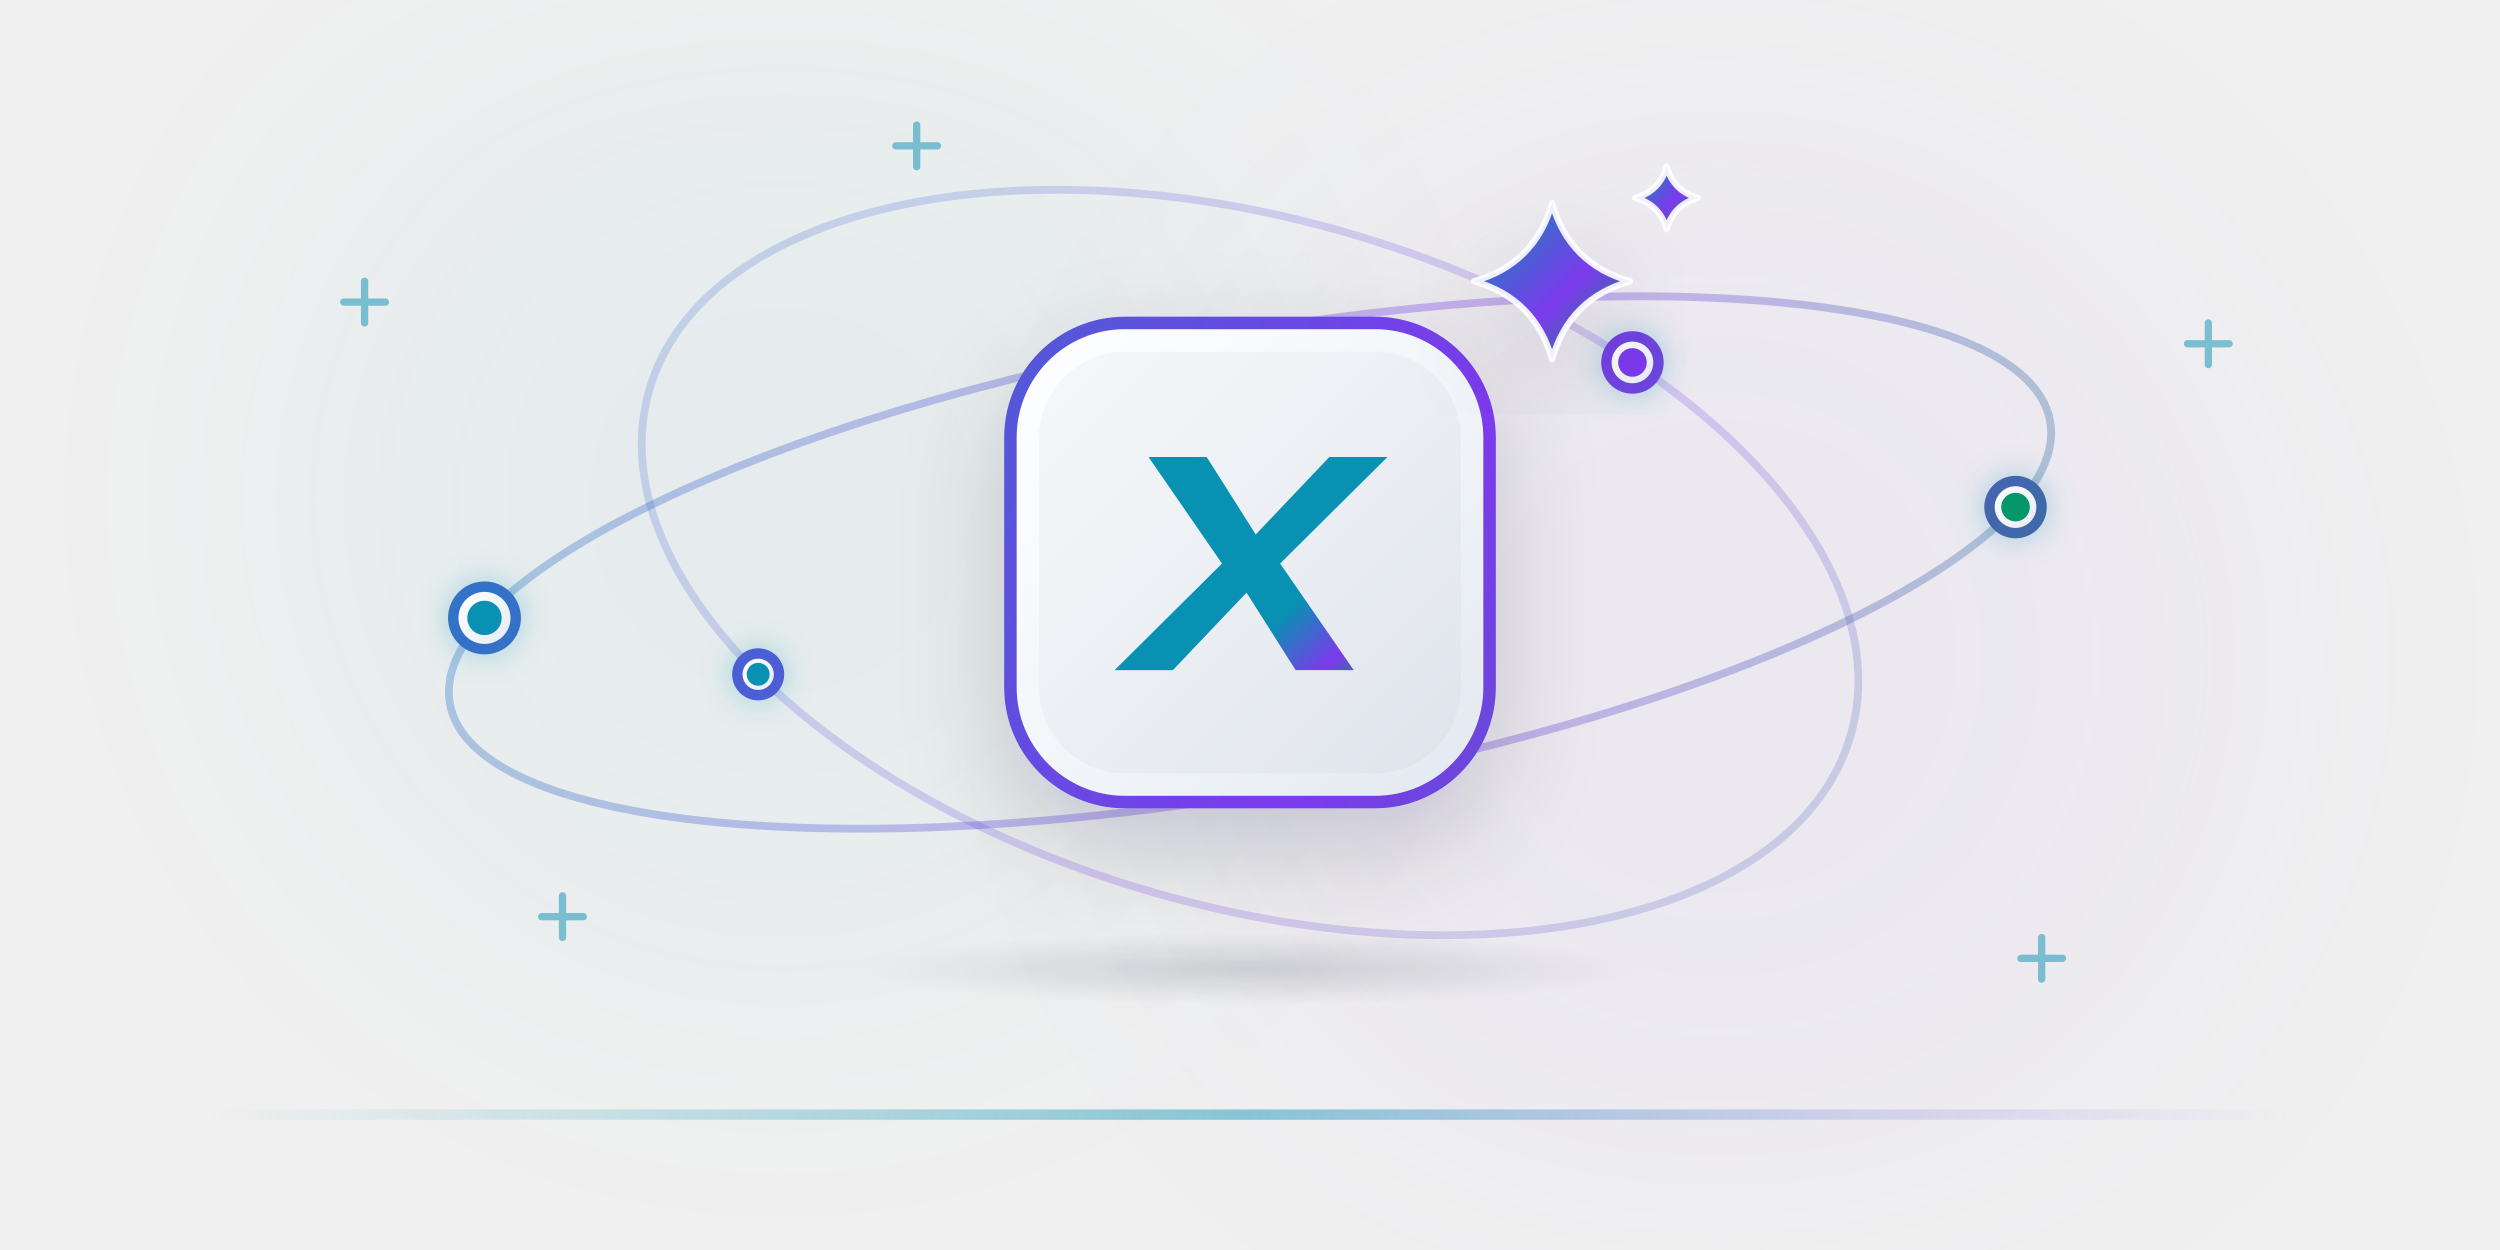
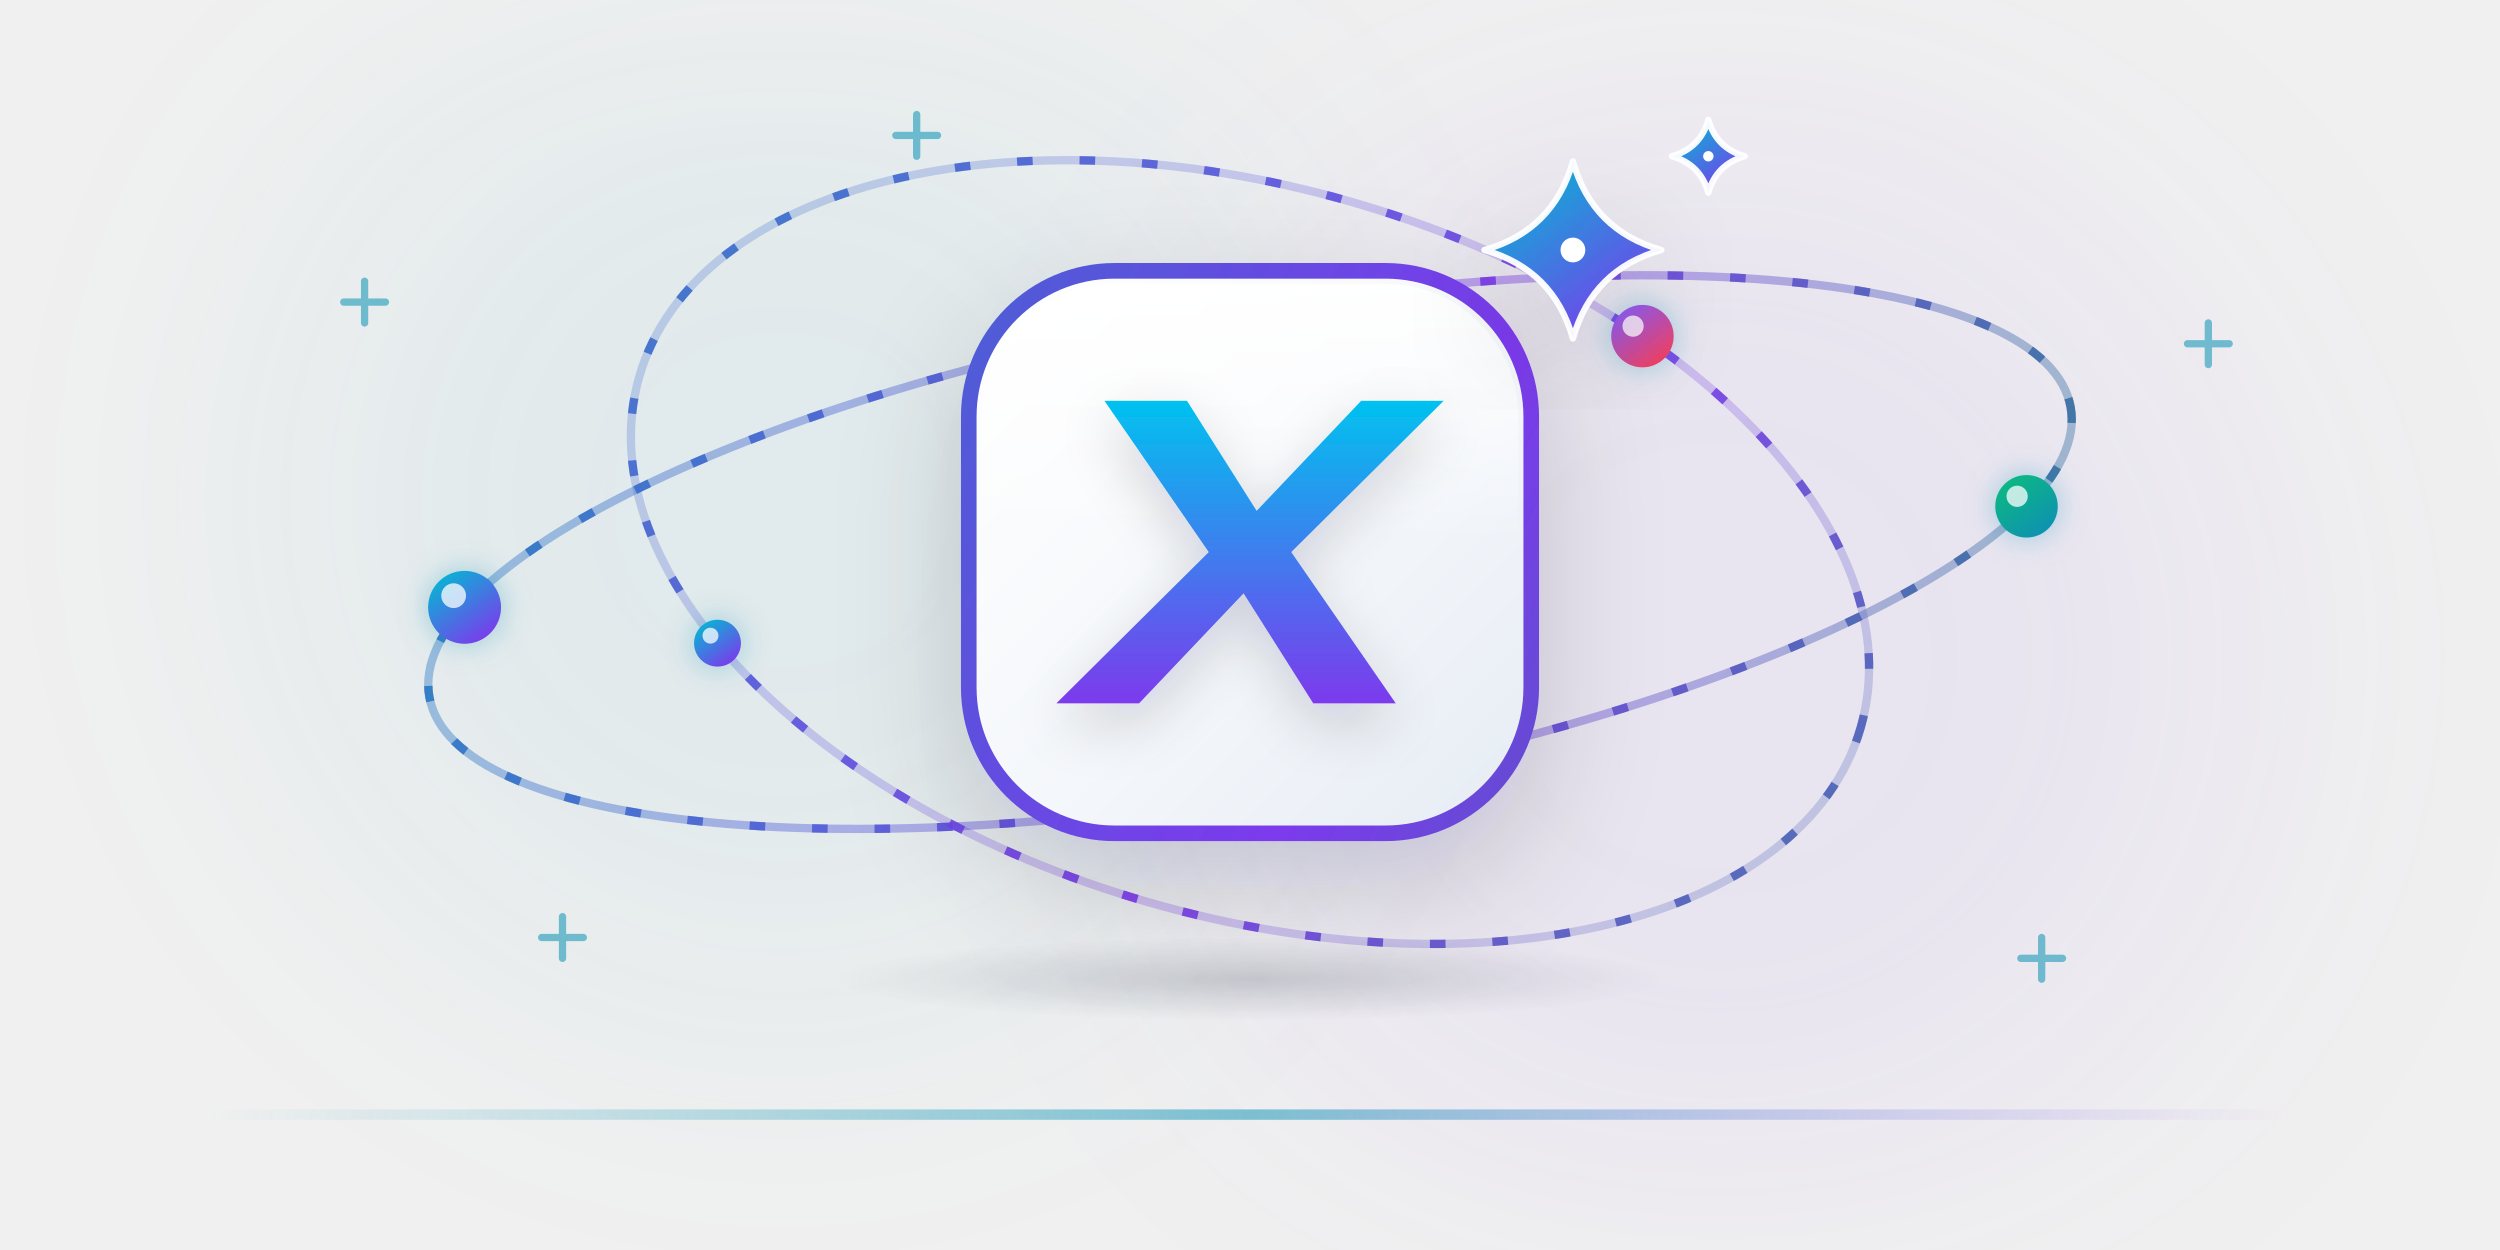
<svg xmlns="http://www.w3.org/2000/svg" viewBox="0 0 480 240" fill="none">
+   <style>@media (prefers-reduced-motion:no-preference){.flow{animation:flow 1.8s linear infinite}@keyframes flow{to{stroke-dashoffset:-24}}.ring{transform-box:fill-box;transform-origin:center;animation:ring 3.2s ease-out infinite}.ring.d2{animation-delay:1.07s}.ring.d3{animation-delay:2.13s}@keyframes ring{0%{transform:scale(.72);opacity:.9}100%{transform:scale(1.32);opacity:0}}.twinkle{transform-box:fill-box;transform-origin:center;animation:twinkle 2.6s ease-in-out infinite}.twinkle.d2{animation-delay:1.3s}@keyframes twinkle{0%,100%{opacity:1;transform:scale(1)}50%{opacity:.45;transform:scale(.78)}}.blink{animation:blink 1.1s steps(1) infinite}@keyframes blink{50%{opacity:0}}.breathe{animation:breathe 2.4s ease-in-out infinite}@keyframes breathe{0%,100%{opacity:.35}50%{opacity:1}}}</style>
  <defs>
    <linearGradient id="ao-hero-l-edge" x1="40" y1="20" x2="440" y2="220" gradientUnits="userSpaceOnUse">
      <stop stop-color="#0891b2" />
      <stop offset=".55" stop-color="#7c3aed" />
      <stop offset="1" stop-color="#059669" />
    </linearGradient>
    <linearGradient id="ao-hero-l-horizon" x1="40" y1="0" x2="440" y2="0" gradientUnits="userSpaceOnUse">
      <stop stop-color="#0891b2" stop-opacity="0" />
-       <stop offset=".5" stop-color="#0891b2" stop-opacity=".45" />
+       <stop offset=".5" stop-color="#0891b2" stop-opacity=".5" />
      <stop offset="1" stop-color="#7c3aed" stop-opacity="0" />
    </linearGradient>
    <radialGradient id="ao-hero-l-shadow" cx="50%" cy="50%" r="50%">
-       <stop offset="0%" stop-color="#1e293b" stop-opacity=".16" />
+       <stop offset="0%" stop-color="#1e293b" stop-opacity=".18" />
      <stop offset="100%" stop-color="#1e293b" stop-opacity="0" />
    </radialGradient>
-     <filter id="ao-hero-l-glow" x="-35%" y="-35%" width="170%" height="170%" color-interpolation-filters="sRGB">
-       <feDropShadow dx="0" dy="0" stdDeviation="4" flood-color="#0891b2" flood-opacity=".24" />
-       <feDropShadow dx="0" dy="8" stdDeviation="10" flood-color="#0f172a" flood-opacity=".16" />
+     <linearGradient id="ao-hero-l-gloss" x1="0" y1="0" x2="0" y2="1">
+       <stop stop-color="#ffffff" stop-opacity=".95" />
+       <stop offset=".48" stop-color="#ffffff" stop-opacity="0" />
+     </linearGradient>
+     <linearGradient id="ao-hero-l-brand" x1="0" y1="0" x2="0" y2="1">
+       <stop stop-color="#00c2ef" />
+       <stop offset="1" stop-color="#7c3aed" />
+     </linearGradient>
+     <filter id="ao-hero-l-glow" x="-40%" y="-40%" width="180%" height="180%" color-interpolation-filters="sRGB">
+       <feDropShadow dx="0" dy="0" stdDeviation="4" flood-color="#0891b2" flood-opacity=".22" />
+       <feDropShadow dx="0" dy="9" stdDeviation="12" flood-color="#0f172a" flood-opacity=".16" />
    </filter>
    <filter id="ao-hero-l-nglow" x="-140%" y="-140%" width="380%" height="380%" color-interpolation-filters="sRGB">
-       <feDropShadow dx="0" dy="0" stdDeviation="3" flood-color="#0891b2" flood-opacity=".32" />
+       <feDropShadow dx="0" dy="0" stdDeviation="3" flood-color="#0891b2" flood-opacity=".35" />
    </filter>
    <filter id="ao-hero-l-bloom" x="-100%" y="-100%" width="300%" height="300%">
      <feGaussianBlur stdDeviation="30" />
    </filter>
-     <linearGradient id="ao-hero-l-body1" x1="87.02" y1="112.64" x2="99.02" y2="124.64" gradientUnits="userSpaceOnUse">
+     <linearGradient id="ao-hero-l-cyan" x1=".14" y1=".06" x2=".8" y2=".96">
+       <stop stop-color="#06b6d4" />
+       <stop offset="1" stop-color="#7c3aed" />
+     </linearGradient>
+     <linearGradient id="ao-hero-l-violet" x1=".14" y1=".06" x2=".8" y2=".96">
+       <stop stop-color="#8b5cf6" />
+       <stop offset="1" stop-color="#f43f5e" />
+     </linearGradient>
+     <linearGradient id="ao-hero-l-green" x1=".14" y1=".06" x2=".8" y2=".96">
+       <stop stop-color="#10b981" />
+       <stop offset="1" stop-color="#0891b2" />
+     </linearGradient>
+     <linearGradient id="ao-hero-l-warm" x1=".14" y1=".06" x2=".8" y2=".96">
+       <stop stop-color="#f59e0b" />
+       <stop offset="1" stop-color="#f43f5e" />
+     </linearGradient>
+     <linearGradient id="ao-hero-l-badge" x1=".14" y1=".06" x2=".8" y2=".96">
+       <stop stop-color="#06b6d4" />
+       <stop offset="1" stop-color="#7c3aed" />
+     </linearGradient>
+     <linearGradient id="ao-hero-l-body1" x1="186" y1="52" x2="294" y2="160" gradientUnits="userSpaceOnUse">
      <stop stop-color="#ffffff" />
-       <stop offset=".55" stop-color="#f1f5f9" />
-       <stop offset="1" stop-color="#e2e8f0" />
-     </linearGradient>
-     <linearGradient id="ao-hero-l-body2" x1="381.98" y1="92.36" x2="391.98" y2="102.36" gradientUnits="userSpaceOnUse">
-       <stop stop-color="#ffffff" />
-       <stop offset=".55" stop-color="#f1f5f9" />
-       <stop offset="1" stop-color="#e2e8f0" />
-     </linearGradient>
-     <linearGradient id="ao-hero-l-body3" x1="308.43" y1="64.59" x2="318.43" y2="74.59" gradientUnits="userSpaceOnUse">
-       <stop stop-color="#ffffff" />
-       <stop offset=".55" stop-color="#f1f5f9" />
-       <stop offset="1" stop-color="#e2e8f0" />
-     </linearGradient>
-     <linearGradient id="ao-hero-l-body4" x1="141.57" y1="125.47" x2="149.57" y2="133.47" gradientUnits="userSpaceOnUse">
-       <stop stop-color="#ffffff" />
-       <stop offset=".55" stop-color="#f1f5f9" />
-       <stop offset="1" stop-color="#e2e8f0" />
-     </linearGradient>
-     <linearGradient id="ao-hero-l-body5" x1="194" y1="62" x2="286" y2="154" gradientUnits="userSpaceOnUse">
-       <stop stop-color="#ffffff" />
-       <stop offset=".55" stop-color="#f1f5f9" />
-       <stop offset="1" stop-color="#e2e8f0" />
-     </linearGradient>
-     <linearGradient id="ao-hero-l-fill6" x1="216" y1="82" x2="264" y2="134" gradientUnits="userSpaceOnUse">
-       <stop stop-color="#0891b2" />
-       <stop offset=".58" stop-color="#7c3aed" />
-       <stop offset="1" stop-color="#059669" />
-     </linearGradient>
-     <linearGradient id="ao-hero-l-fill7" x1="283" y1="39" x2="313" y2="69" gradientUnits="userSpaceOnUse">
-       <stop stop-color="#0891b2" />
-       <stop offset=".58" stop-color="#7c3aed" />
-       <stop offset="1" stop-color="#059669" />
-     </linearGradient>
-     <linearGradient id="ao-hero-l-fill8" x1="314" y1="32" x2="326" y2="44" gradientUnits="userSpaceOnUse">
-       <stop stop-color="#0891b2" />
-       <stop offset=".58" stop-color="#7c3aed" />
-       <stop offset="1" stop-color="#059669" />
+       <stop offset=".55" stop-color="#f4f7fb" />
+       <stop offset="1" stop-color="#e6ecf4" />
    </linearGradient>
  </defs>
-   <circle cx="150" cy="96" r="92" fill="#0891b2" opacity=".05" filter="url(#ao-hero-l-bloom)" />
-   <circle cx="330" cy="126" r="100" fill="#7c3aed" opacity=".05" filter="url(#ao-hero-l-bloom)" />
-   <path d="M66 58h8M70 54v8" stroke="#0891b2" stroke-opacity=".5" stroke-width="1.4" stroke-linecap="round" />
-   <path d="M420 66h8M424 62v8" stroke="#0891b2" stroke-opacity=".5" stroke-width="1.4" stroke-linecap="round" />
-   <path d="M104 176h8M108 172v8" stroke="#0891b2" stroke-opacity=".5" stroke-width="1.4" stroke-linecap="round" />
-   <path d="M388 184h8M392 180v8" stroke="#0891b2" stroke-opacity=".5" stroke-width="1.4" stroke-linecap="round" />
-   <path d="M172 28h8M176 24v8" stroke="#0891b2" stroke-opacity=".5" stroke-width="1.4" stroke-linecap="round" />
-   <ellipse cx="240" cy="108" rx="156" ry="44" transform="rotate(-10 240 108)" stroke="url(#ao-hero-l-edge)" stroke-opacity=".34" stroke-width="1.5" />
-   <ellipse cx="240" cy="108" rx="120" ry="66" transform="rotate(16 240 108)" stroke="url(#ao-hero-l-edge)" stroke-opacity=".22" stroke-width="1.5" />
-   <circle cx="93.02" cy="118.64" r="6" fill="url(#ao-hero-l-body1)" stroke="url(#ao-hero-l-edge)" stroke-width="2" filter="url(#ao-hero-l-nglow)" />
-   <circle cx="93.02" cy="118.64" r="3.3" fill="#0891b2" />
-   <circle cx="386.98" cy="97.36" r="5" fill="url(#ao-hero-l-body2)" stroke="url(#ao-hero-l-edge)" stroke-width="2" filter="url(#ao-hero-l-nglow)" />
-   <circle cx="386.98" cy="97.36" r="2.75" fill="#059669" />
-   <circle cx="313.43" cy="69.59" r="5" fill="url(#ao-hero-l-body3)" stroke="url(#ao-hero-l-edge)" stroke-width="2" filter="url(#ao-hero-l-nglow)" />
-   <circle cx="313.43" cy="69.59" r="2.75" fill="#7c3aed" />
-   <circle cx="145.57" cy="129.47" r="4" fill="url(#ao-hero-l-body4)" stroke="url(#ao-hero-l-edge)" stroke-width="2" filter="url(#ao-hero-l-nglow)" />
-   <circle cx="145.57" cy="129.47" r="2.2" fill="#0891b2" />
-   <ellipse cx="240" cy="186" rx="74" ry="7" fill="url(#ao-hero-l-shadow)" />
-   <rect x="194" y="62" width="92" height="92" rx="22" fill="url(#ao-hero-l-body5)" stroke="url(#ao-hero-l-edge)" stroke-width="2.4" filter="url(#ao-hero-l-glow)" />
-   <rect x="199.52" y="67.52" width="80.96" height="80.96" rx="16.48" fill="#0f172a" fill-opacity=".03" />
-   <path transform="translate(203,71) scale(0.31)" d="M56.5,54 L92.5,54 L122.9,102 L168.5,54 L204.5,54 L138,120 L183.6,186 L147.6,186 L117.2,138 L71.6,186 L35.5,186 L102,120 Z" fill="url(#ao-hero-l-fill6)" />
-   <path d="M298 39Q301.3 50.7 313 54Q301.3 57.3 298 69Q294.7 57.3 283 54Q294.7 50.7 298 39Z" fill="url(#ao-hero-l-fill7)" filter="url(#ao-hero-l-glow)" />
-   <path d="M298 39Q301.3 50.7 313 54Q301.3 57.3 298 69Q294.7 57.3 283 54Q294.7 50.7 298 39Z" stroke="#ffffff" stroke-opacity=".9" stroke-width="1.2" stroke-linejoin="round" />
-   <path d="M320 32Q321.32 36.68 326 38Q321.32 39.32 320 44Q318.68 39.32 314 38Q318.68 36.68 320 32Z" fill="url(#ao-hero-l-fill8)" />
-   <path d="M320 32Q321.32 36.68 326 38Q321.32 39.32 320 44Q318.68 39.32 314 38Q318.68 36.68 320 32Z" stroke="#ffffff" stroke-opacity=".9" stroke-width="1.2" stroke-linejoin="round" />
+   <circle cx="150" cy="96" r="96" fill="#0891b2" opacity=".07" filter="url(#ao-hero-l-bloom)" />
+   <circle cx="330" cy="126" r="104" fill="#7c3aed" opacity=".07" filter="url(#ao-hero-l-bloom)" />
+   <path d="M66 58h8M70 54v8" stroke="#0891b2" stroke-opacity=".55" stroke-width="1.4" stroke-linecap="round" />
+   <path d="M420 66h8M424 62v8" stroke="#0891b2" stroke-opacity=".55" stroke-width="1.4" stroke-linecap="round" />
+   <path d="M104 180h8M108 176v8" stroke="#0891b2" stroke-opacity=".55" stroke-width="1.4" stroke-linecap="round" />
+   <path d="M388 184h8M392 180v8" stroke="#0891b2" stroke-opacity=".55" stroke-width="1.4" stroke-linecap="round" />
+   <path d="M172 26h8M176 22v8" stroke="#0891b2" stroke-opacity=".55" stroke-width="1.4" stroke-linecap="round" />
+   <ellipse cx="240" cy="106" rx="160" ry="46" transform="rotate(-10 240 106)" stroke="url(#ao-hero-l-edge)" stroke-opacity=".42" stroke-width="1.6" />
+   <ellipse cx="240" cy="106" rx="160" ry="46" transform="rotate(-10 240 106)" class="flow" stroke-dasharray="3 9" stroke="url(#ao-hero-l-edge)" stroke-opacity=".9" stroke-width="1.6" />
+   <ellipse cx="240" cy="106" rx="122" ry="70" transform="rotate(16 240 106)" stroke="url(#ao-hero-l-edge)" stroke-opacity=".26" stroke-width="1.6" />
+   <ellipse cx="240" cy="106" rx="122" ry="70" transform="rotate(16 240 106)" class="flow" stroke-dasharray="3 9" stroke="url(#ao-hero-l-edge)" stroke-opacity=".9" stroke-width="1.6" />
+   <circle cx="89.2" cy="116.61" r="7" fill="url(#ao-hero-l-cyan)" filter="url(#ao-hero-l-nglow)" />
+   <circle cx="87.1" cy="114.37" r="2.38" fill="#ffffff" fill-opacity=".75" />
+   <circle cx="315.35" cy="64.54" r="6" fill="url(#ao-hero-l-violet)" filter="url(#ao-hero-l-nglow)" />
+   <circle cx="313.55" cy="62.62" r="2.04" fill="#ffffff" fill-opacity=".75" />
+   <ellipse cx="240" cy="188" rx="80" ry="8" fill="url(#ao-hero-l-shadow)" />
+   <rect x="186" y="52" width="108" height="108" rx="28" fill="url(#ao-hero-l-body1)" stroke="url(#ao-hero-l-edge)" stroke-width="3" filter="url(#ao-hero-l-glow)" />
+   <rect x="188.5" y="54.5" width="103" height="103" rx="25.5" fill="url(#ao-hero-l-gloss)" />
+   <path transform="translate(187.2,53.2) scale(0.44)" d="M56.5,54 L92.5,54 L122.9,102 L168.5,54 L204.5,54 L138,120 L183.6,186 L147.6,186 L117.2,138 L71.6,186 L35.5,186 L102,120 Z" fill="url(#ao-hero-l-brand)" filter="url(#ao-hero-l-glow)" />
+   <circle cx="389.09" cy="97.21" r="6" fill="url(#ao-hero-l-green)" filter="url(#ao-hero-l-nglow)" />
+   <circle cx="387.29" cy="95.29" r="2.04" fill="#ffffff" fill-opacity=".75" />
+   <circle cx="137.76" cy="123.49" r="4.5" fill="url(#ao-hero-l-cyan)" filter="url(#ao-hero-l-nglow)" />
+   <circle cx="136.41" cy="122.05" r="1.53" fill="#ffffff" fill-opacity=".75" />
+   <g class="twinkle">
+     <path d="M302 31Q305.74 44.26 319 48Q305.74 51.74 302 65Q298.26 51.74 285 48Q298.26 44.26 302 31Z" fill="url(#ao-hero-l-cyan)" filter="url(#ao-hero-l-glow)" />
+     <path d="M302 31Q305.74 44.26 319 48Q305.74 51.74 302 65Q298.26 51.74 285 48Q298.26 44.26 302 31Z" stroke="#ffffff" stroke-opacity=".95" stroke-width="1.2" stroke-linejoin="round" />
+     <circle cx="302" cy="48" r="2.38" fill="#ffffff" />
+   </g>
+   <g class="twinkle d2">
+     <path d="M328 23Q329.54 28.46 335 30Q329.54 31.54 328 37Q326.46 31.54 321 30Q326.46 28.46 328 23Z" fill="url(#ao-hero-l-cyan)" />
+     <path d="M328 23Q329.54 28.46 335 30Q329.54 31.54 328 37Q326.46 31.54 321 30Q326.46 28.46 328 23Z" stroke="#ffffff" stroke-opacity=".95" stroke-width="1.2" stroke-linejoin="round" />
+     <circle cx="328" cy="30" r="1" fill="#ffffff" />
+   </g>
  <path d="M40 214H440" stroke="url(#ao-hero-l-horizon)" stroke-width="2" stroke-linecap="round" />
</svg>
